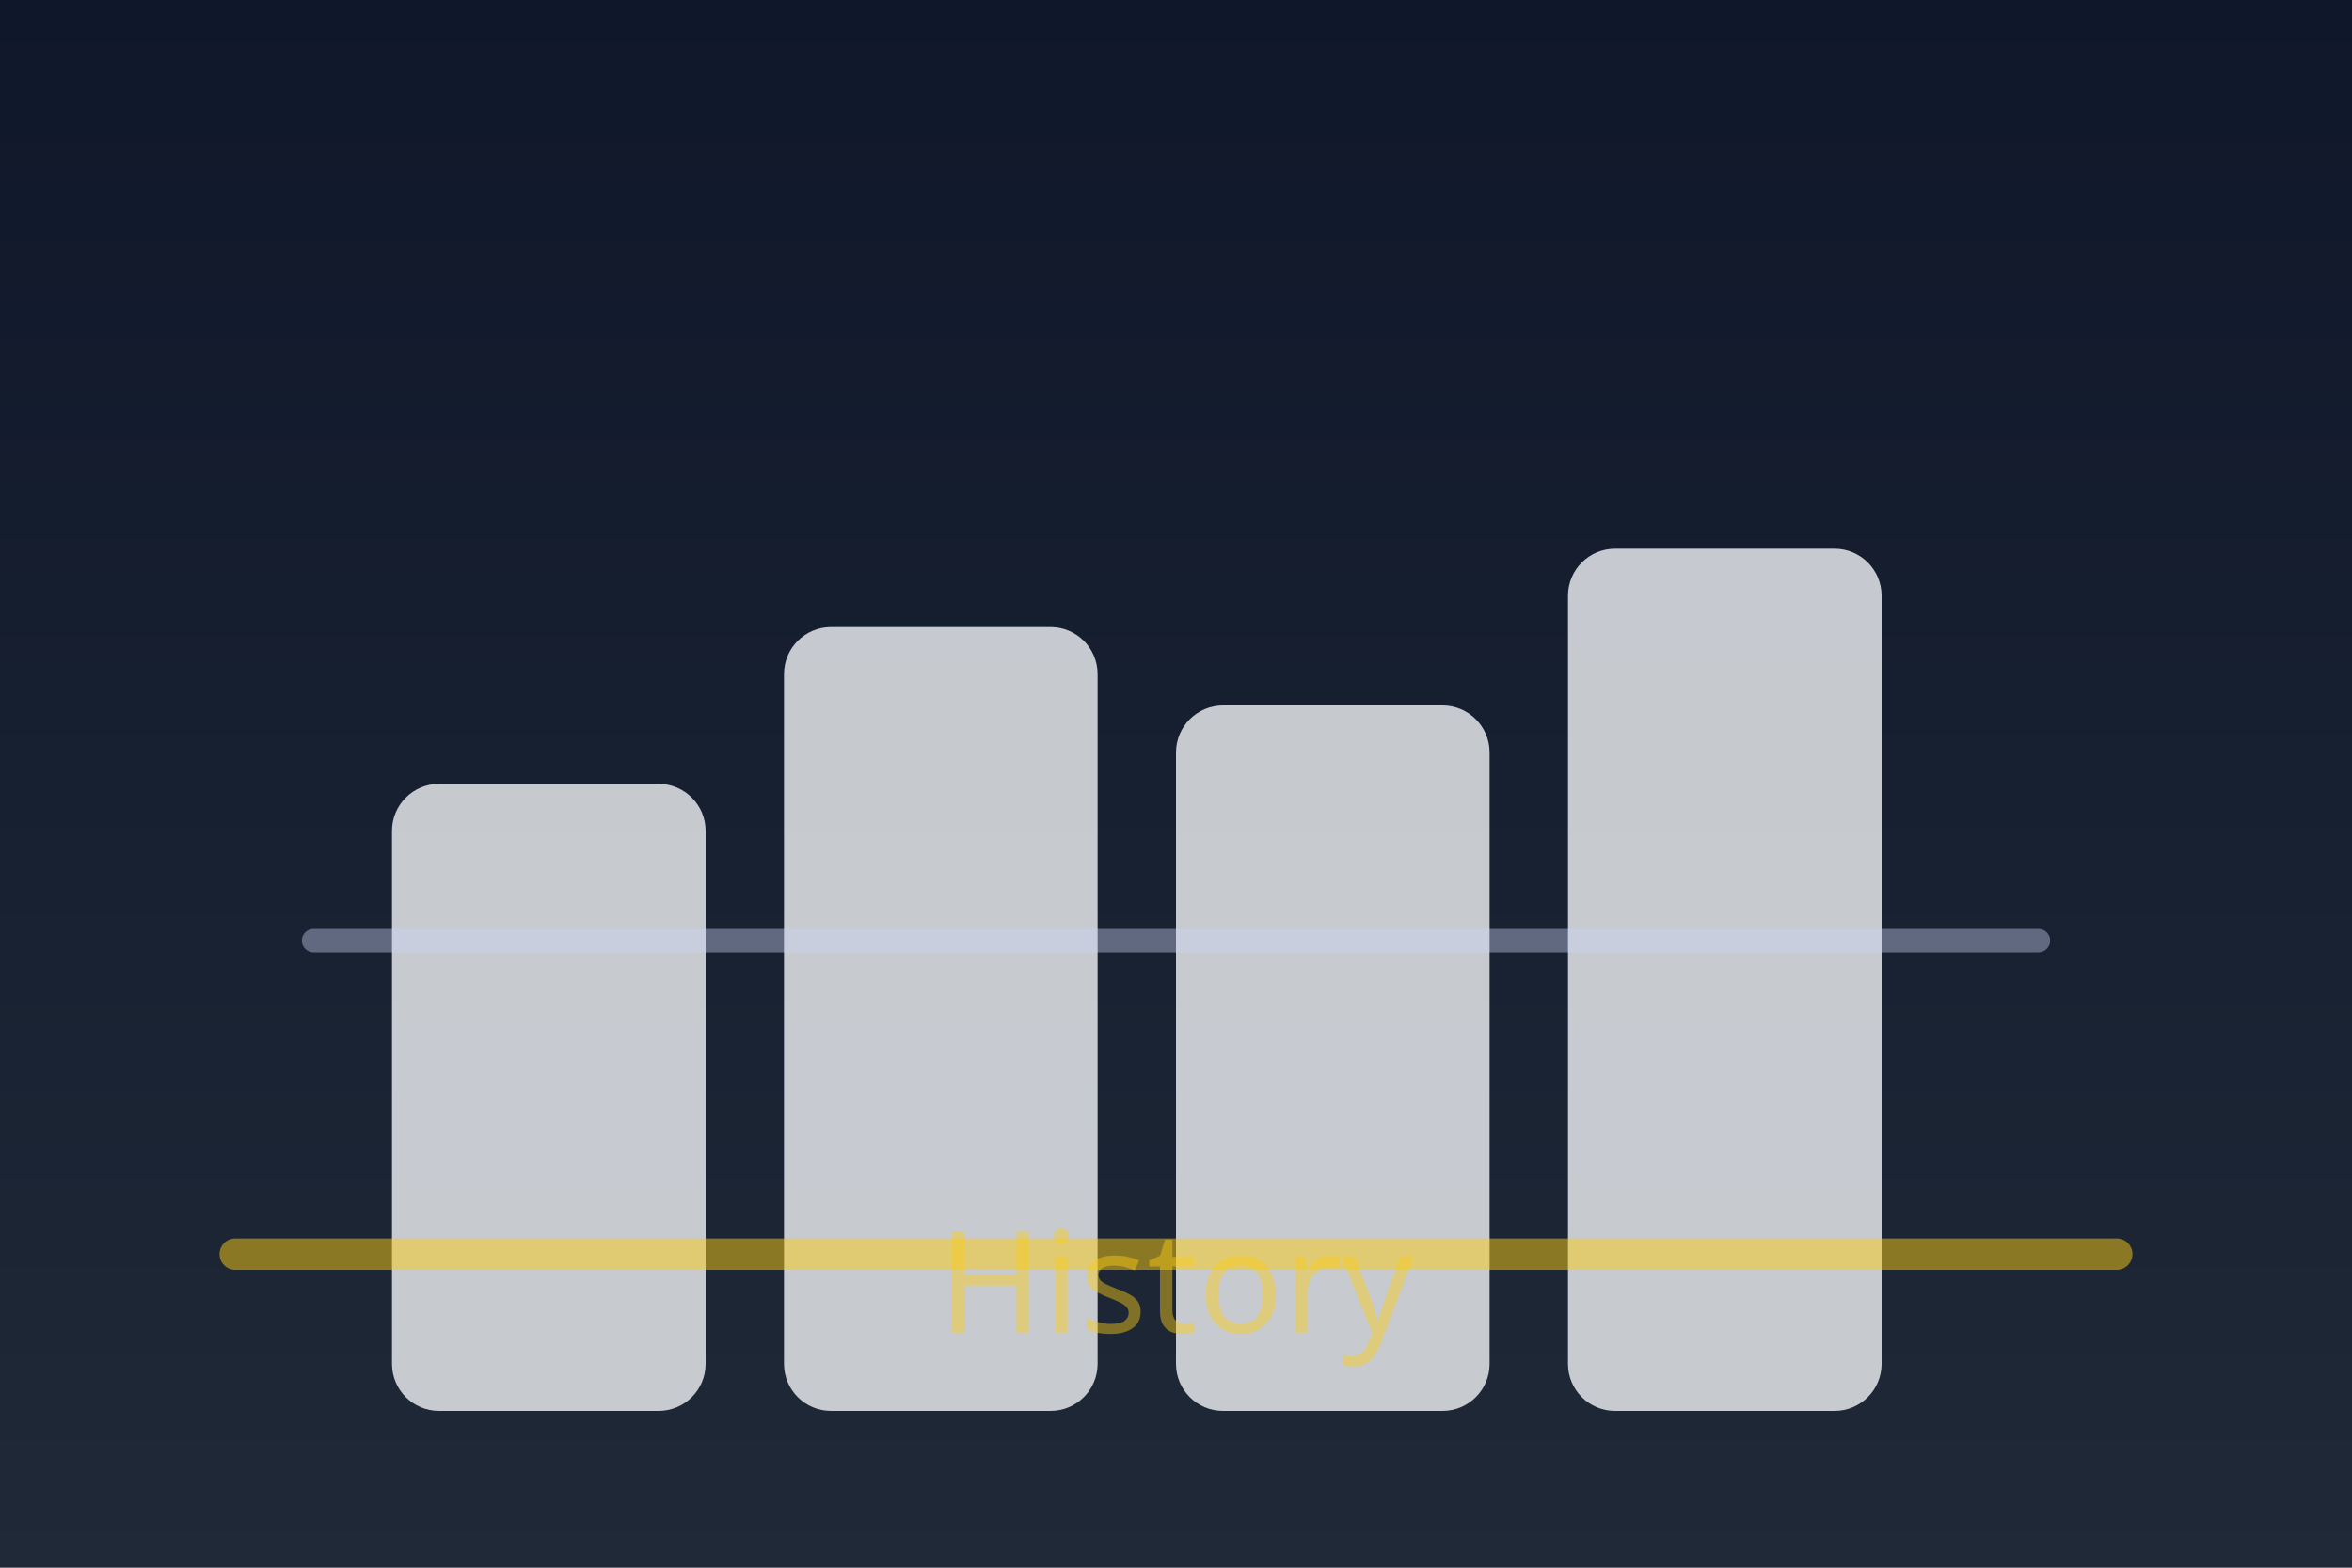
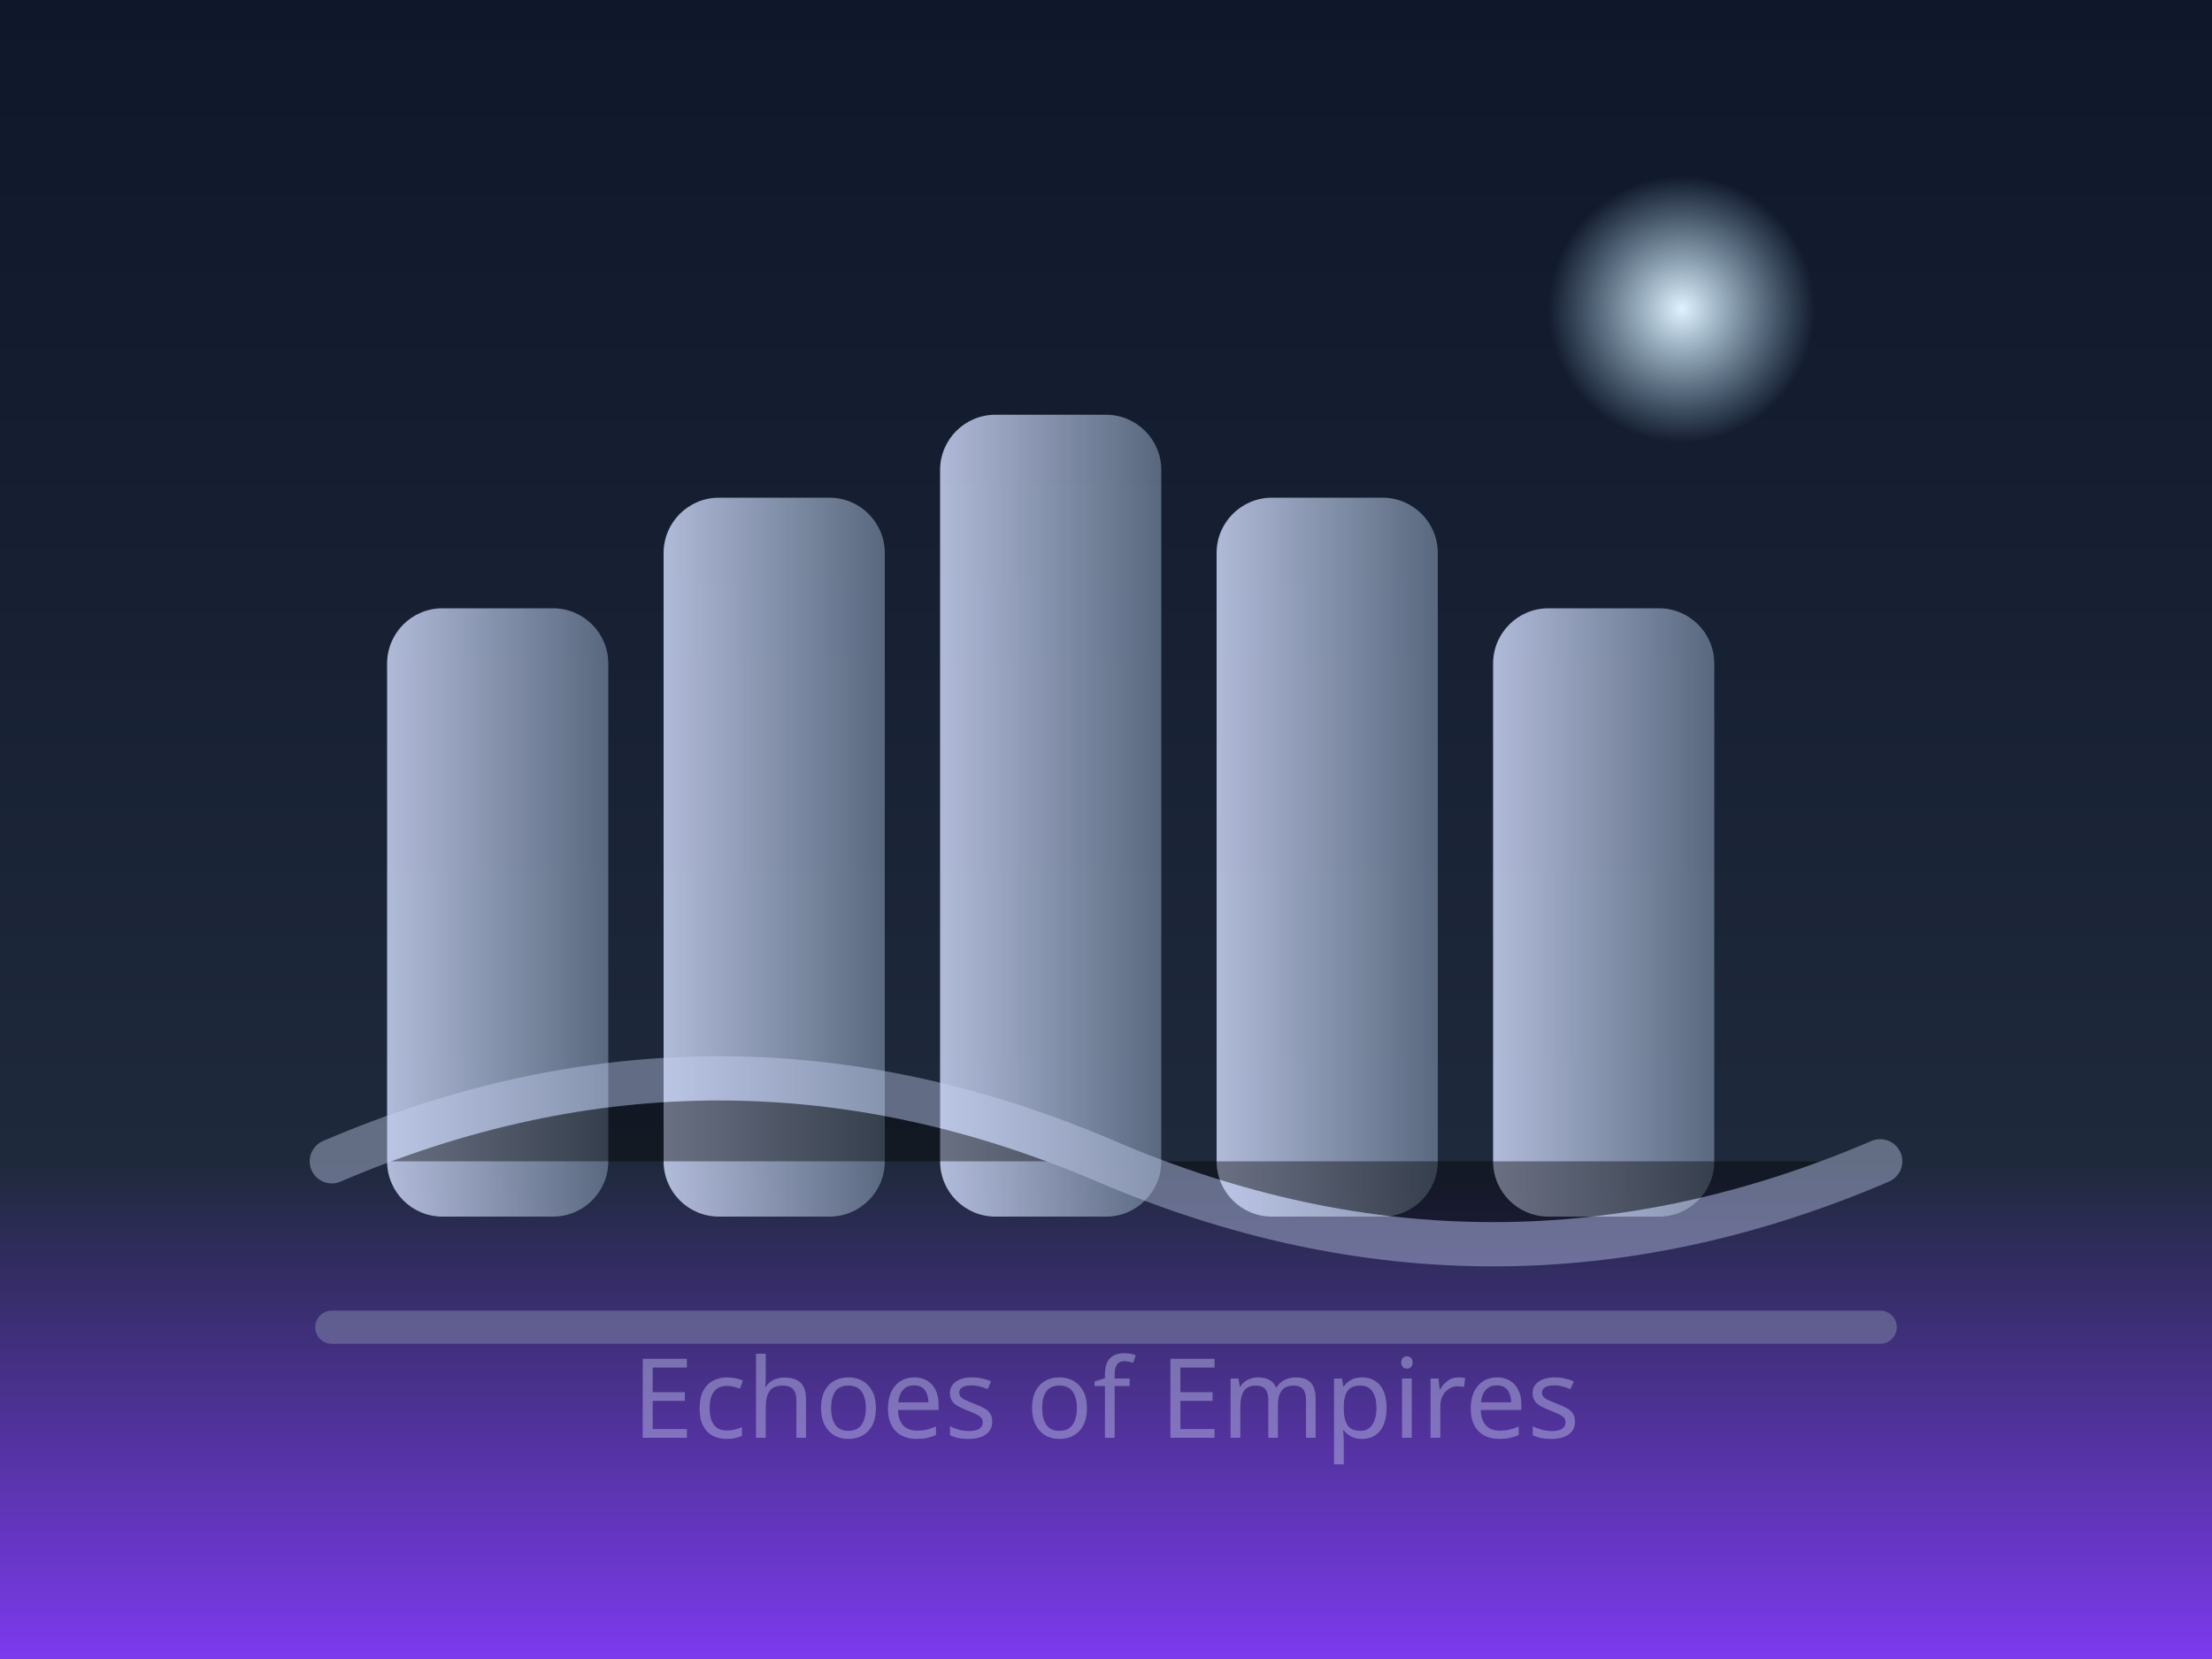
- <svg xmlns="http://www.w3.org/2000/svg" width="600" height="400" viewBox="0 0 600 400">
+ <svg xmlns="http://www.w3.org/2000/svg" width="800" height="600" viewBox="0 0 800 600">
  <defs>
-     <linearGradient id="skyHistory" x1="0%" y1="0%" x2="0%" y2="100%">
+     <linearGradient id="historySky" x1="0%" y1="0%" x2="0%" y2="100%">
      <stop offset="0%" stop-color="#0f172a" />
-       <stop offset="100%" stop-color="#1f2937" />
+       <stop offset="70%" stop-color="#1e293b" />
+       <stop offset="100%" stop-color="#7c3aed" />
+     </linearGradient>
+     <radialGradient id="historyMoon" cx="70%" cy="30%" r="20%">
+       <stop offset="0%" stop-color="#e0f2fe" />
+       <stop offset="100%" stop-color="#bae6fd" stop-opacity="0" />
+     </radialGradient>
+     <linearGradient id="historyStone" x1="0%" y1="0%" x2="100%" y2="0%">
+       <stop offset="0%" stop-color="#cbd5f5" />
+       <stop offset="100%" stop-color="#64748b" />
    </linearGradient>
  </defs>
-   <rect width="600" height="400" fill="url(#skyHistory)" />
-   <g fill="#e5e7eb" opacity="0.85">
-     <rect x="100" y="200" width="80" height="160" rx="12" />
-     <rect x="200" y="160" width="80" height="200" rx="12" />
-     <rect x="300" y="180" width="80" height="180" rx="12" />
-     <rect x="400" y="140" width="80" height="220" rx="12" />
+   <rect width="800" height="600" fill="url(#historySky)" />
+   <circle cx="560" cy="160" r="120" fill="url(#historyMoon)" />
+   <g fill="url(#historyStone)" opacity="0.85">
+     <rect x="140" y="220" width="80" height="220" rx="20" />
+     <rect x="240" y="180" width="80" height="260" rx="20" />
+     <rect x="340" y="150" width="80" height="290" rx="20" />
+     <rect x="440" y="180" width="80" height="260" rx="20" />
+     <rect x="540" y="220" width="80" height="220" rx="20" />
  </g>
-   <path d="M80 240 H520" stroke="#cbd5f5" stroke-width="6" stroke-linecap="round" opacity="0.4" />
-   <path d="M60 320 H540" stroke="#facc15" stroke-width="8" stroke-linecap="round" opacity="0.5" />
-   <text x="50%" y="340" font-family="'Segoe UI', 'Helvetica Neue', sans-serif" font-size="36" fill="#facc15" text-anchor="middle" opacity="0.45">History</text>
+   <path d="M120 420 Q260 360 400 420 T680 420" stroke="#cbd5f5" stroke-width="16" stroke-linecap="round" opacity="0.4" />
+   <path d="M120 480 H680" stroke="#94a3b8" stroke-width="12" stroke-linecap="round" opacity="0.4" />
+   <text x="50%" y="520" font-family="'Segoe UI', 'Helvetica Neue', sans-serif" font-size="40" fill="#cbd5f5" text-anchor="middle" opacity="0.4">Echoes of Empires</text>
</svg>
